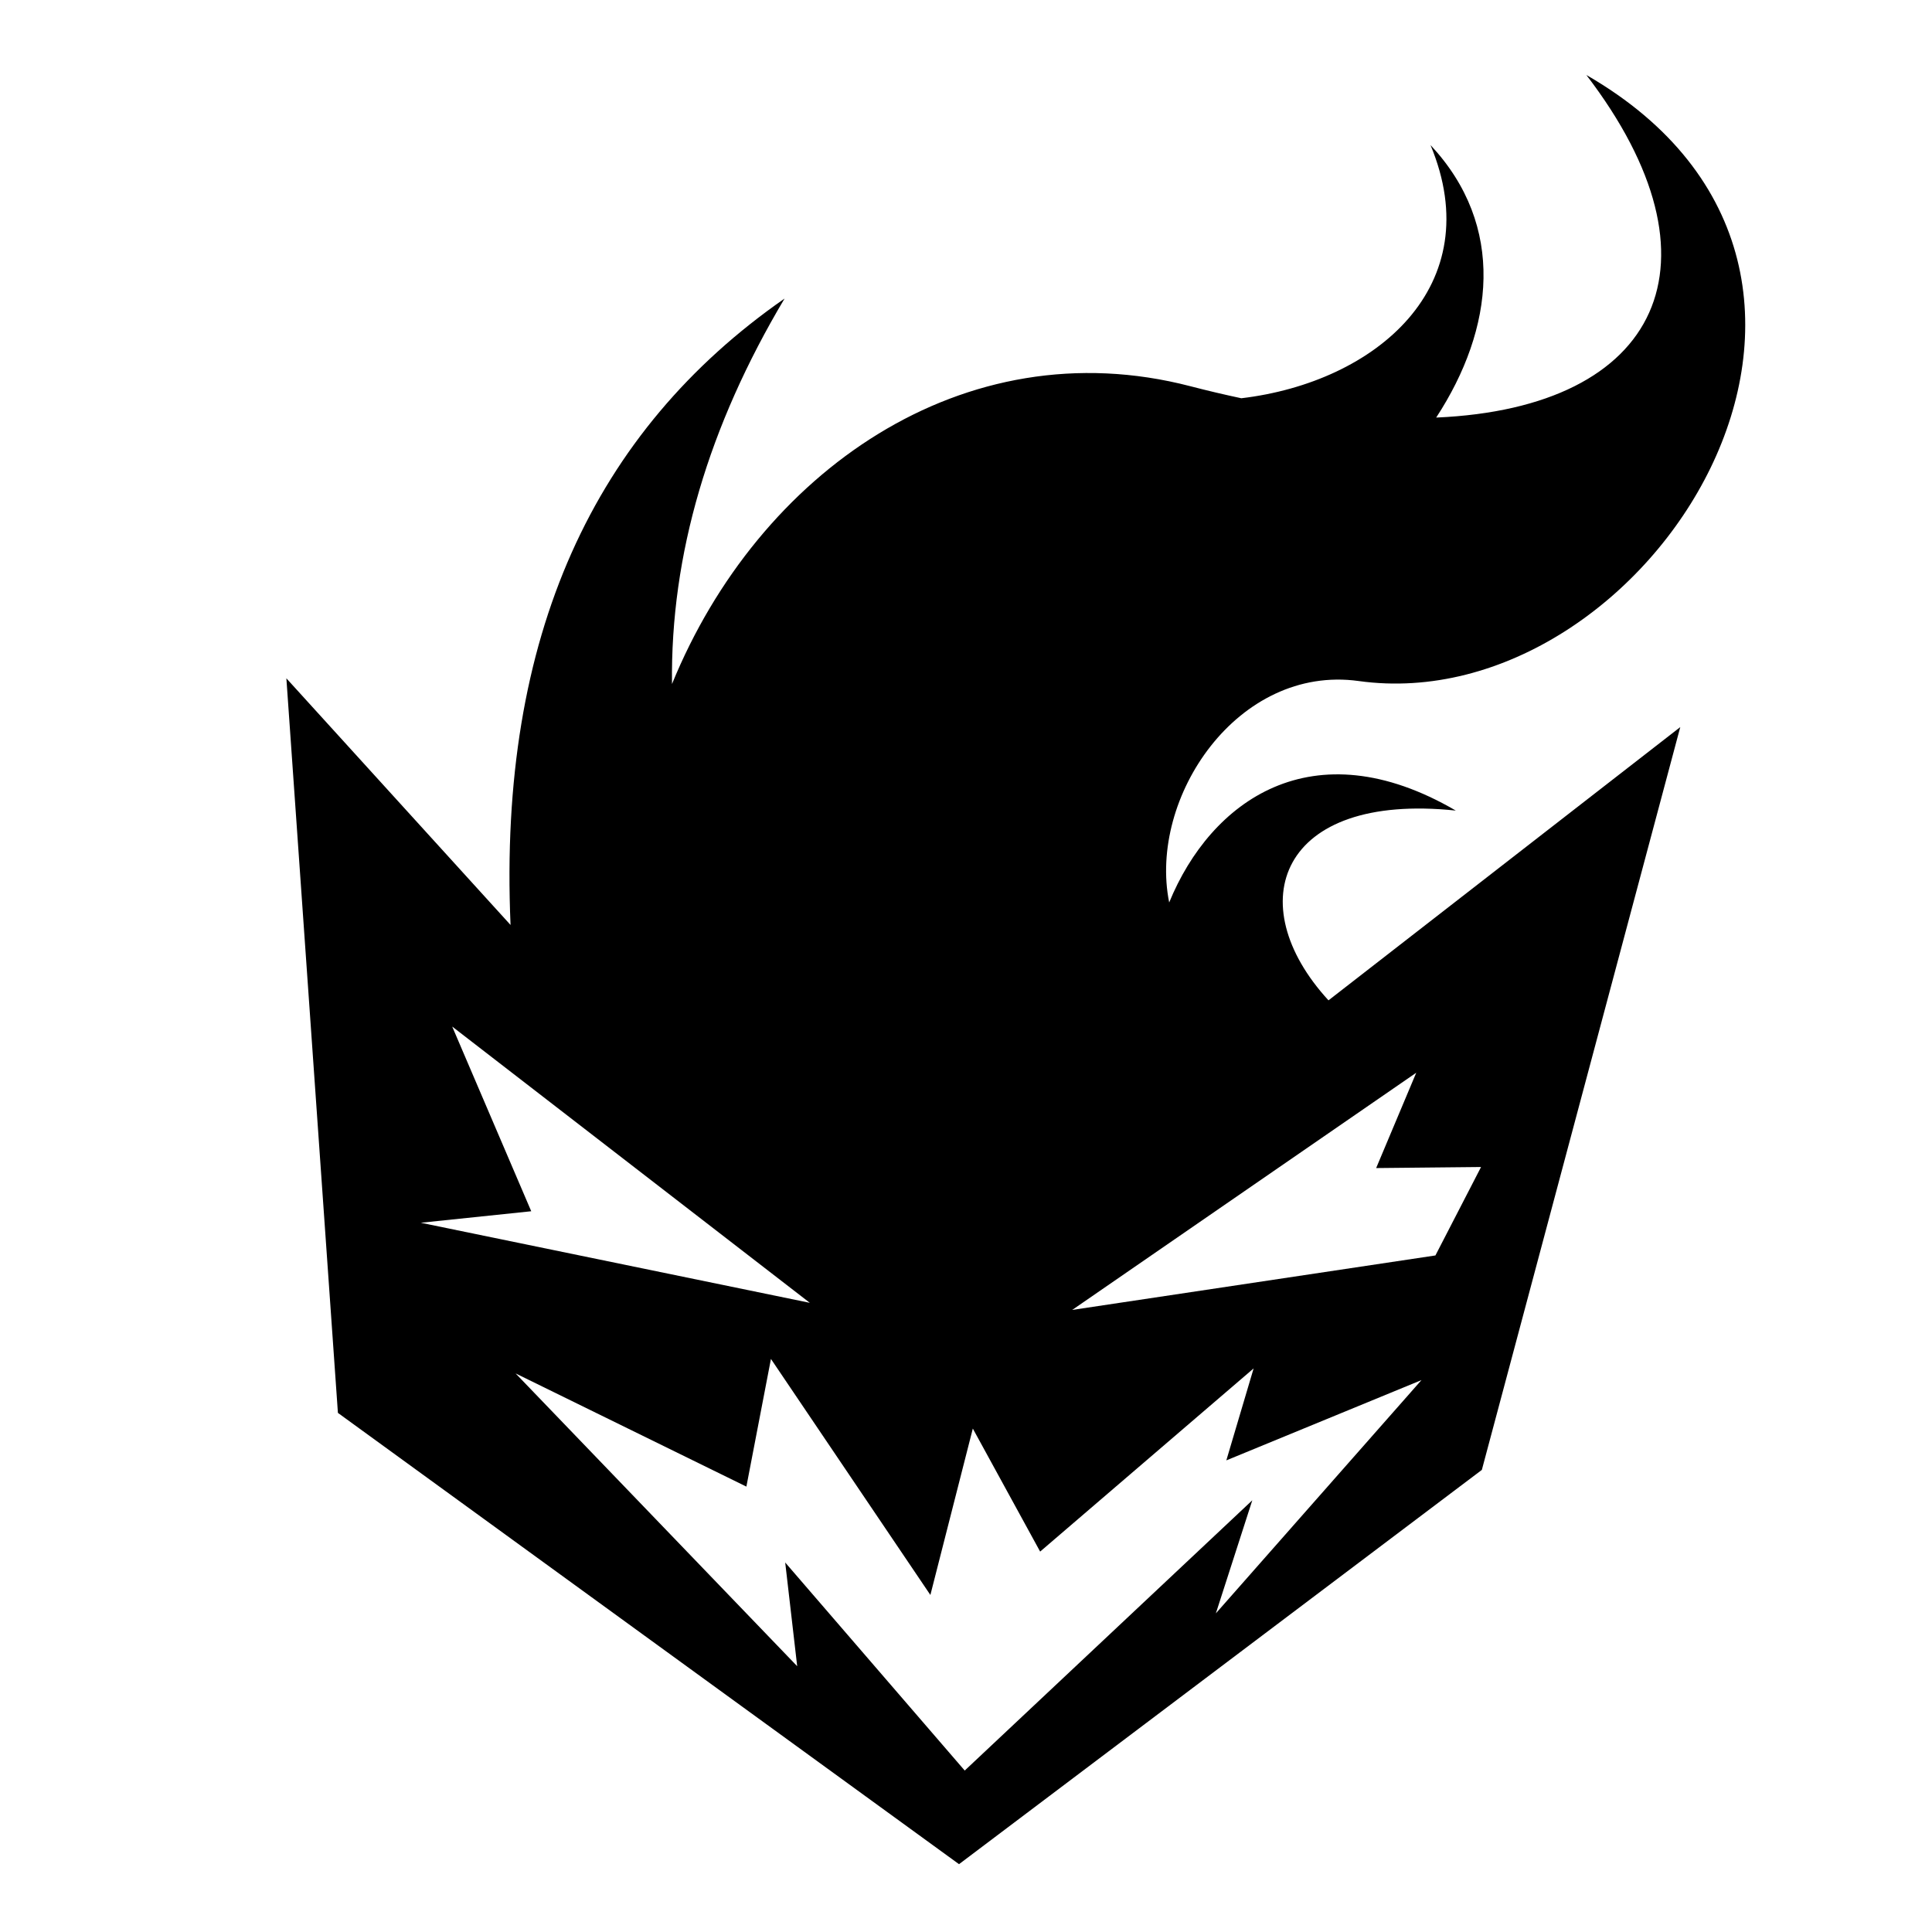
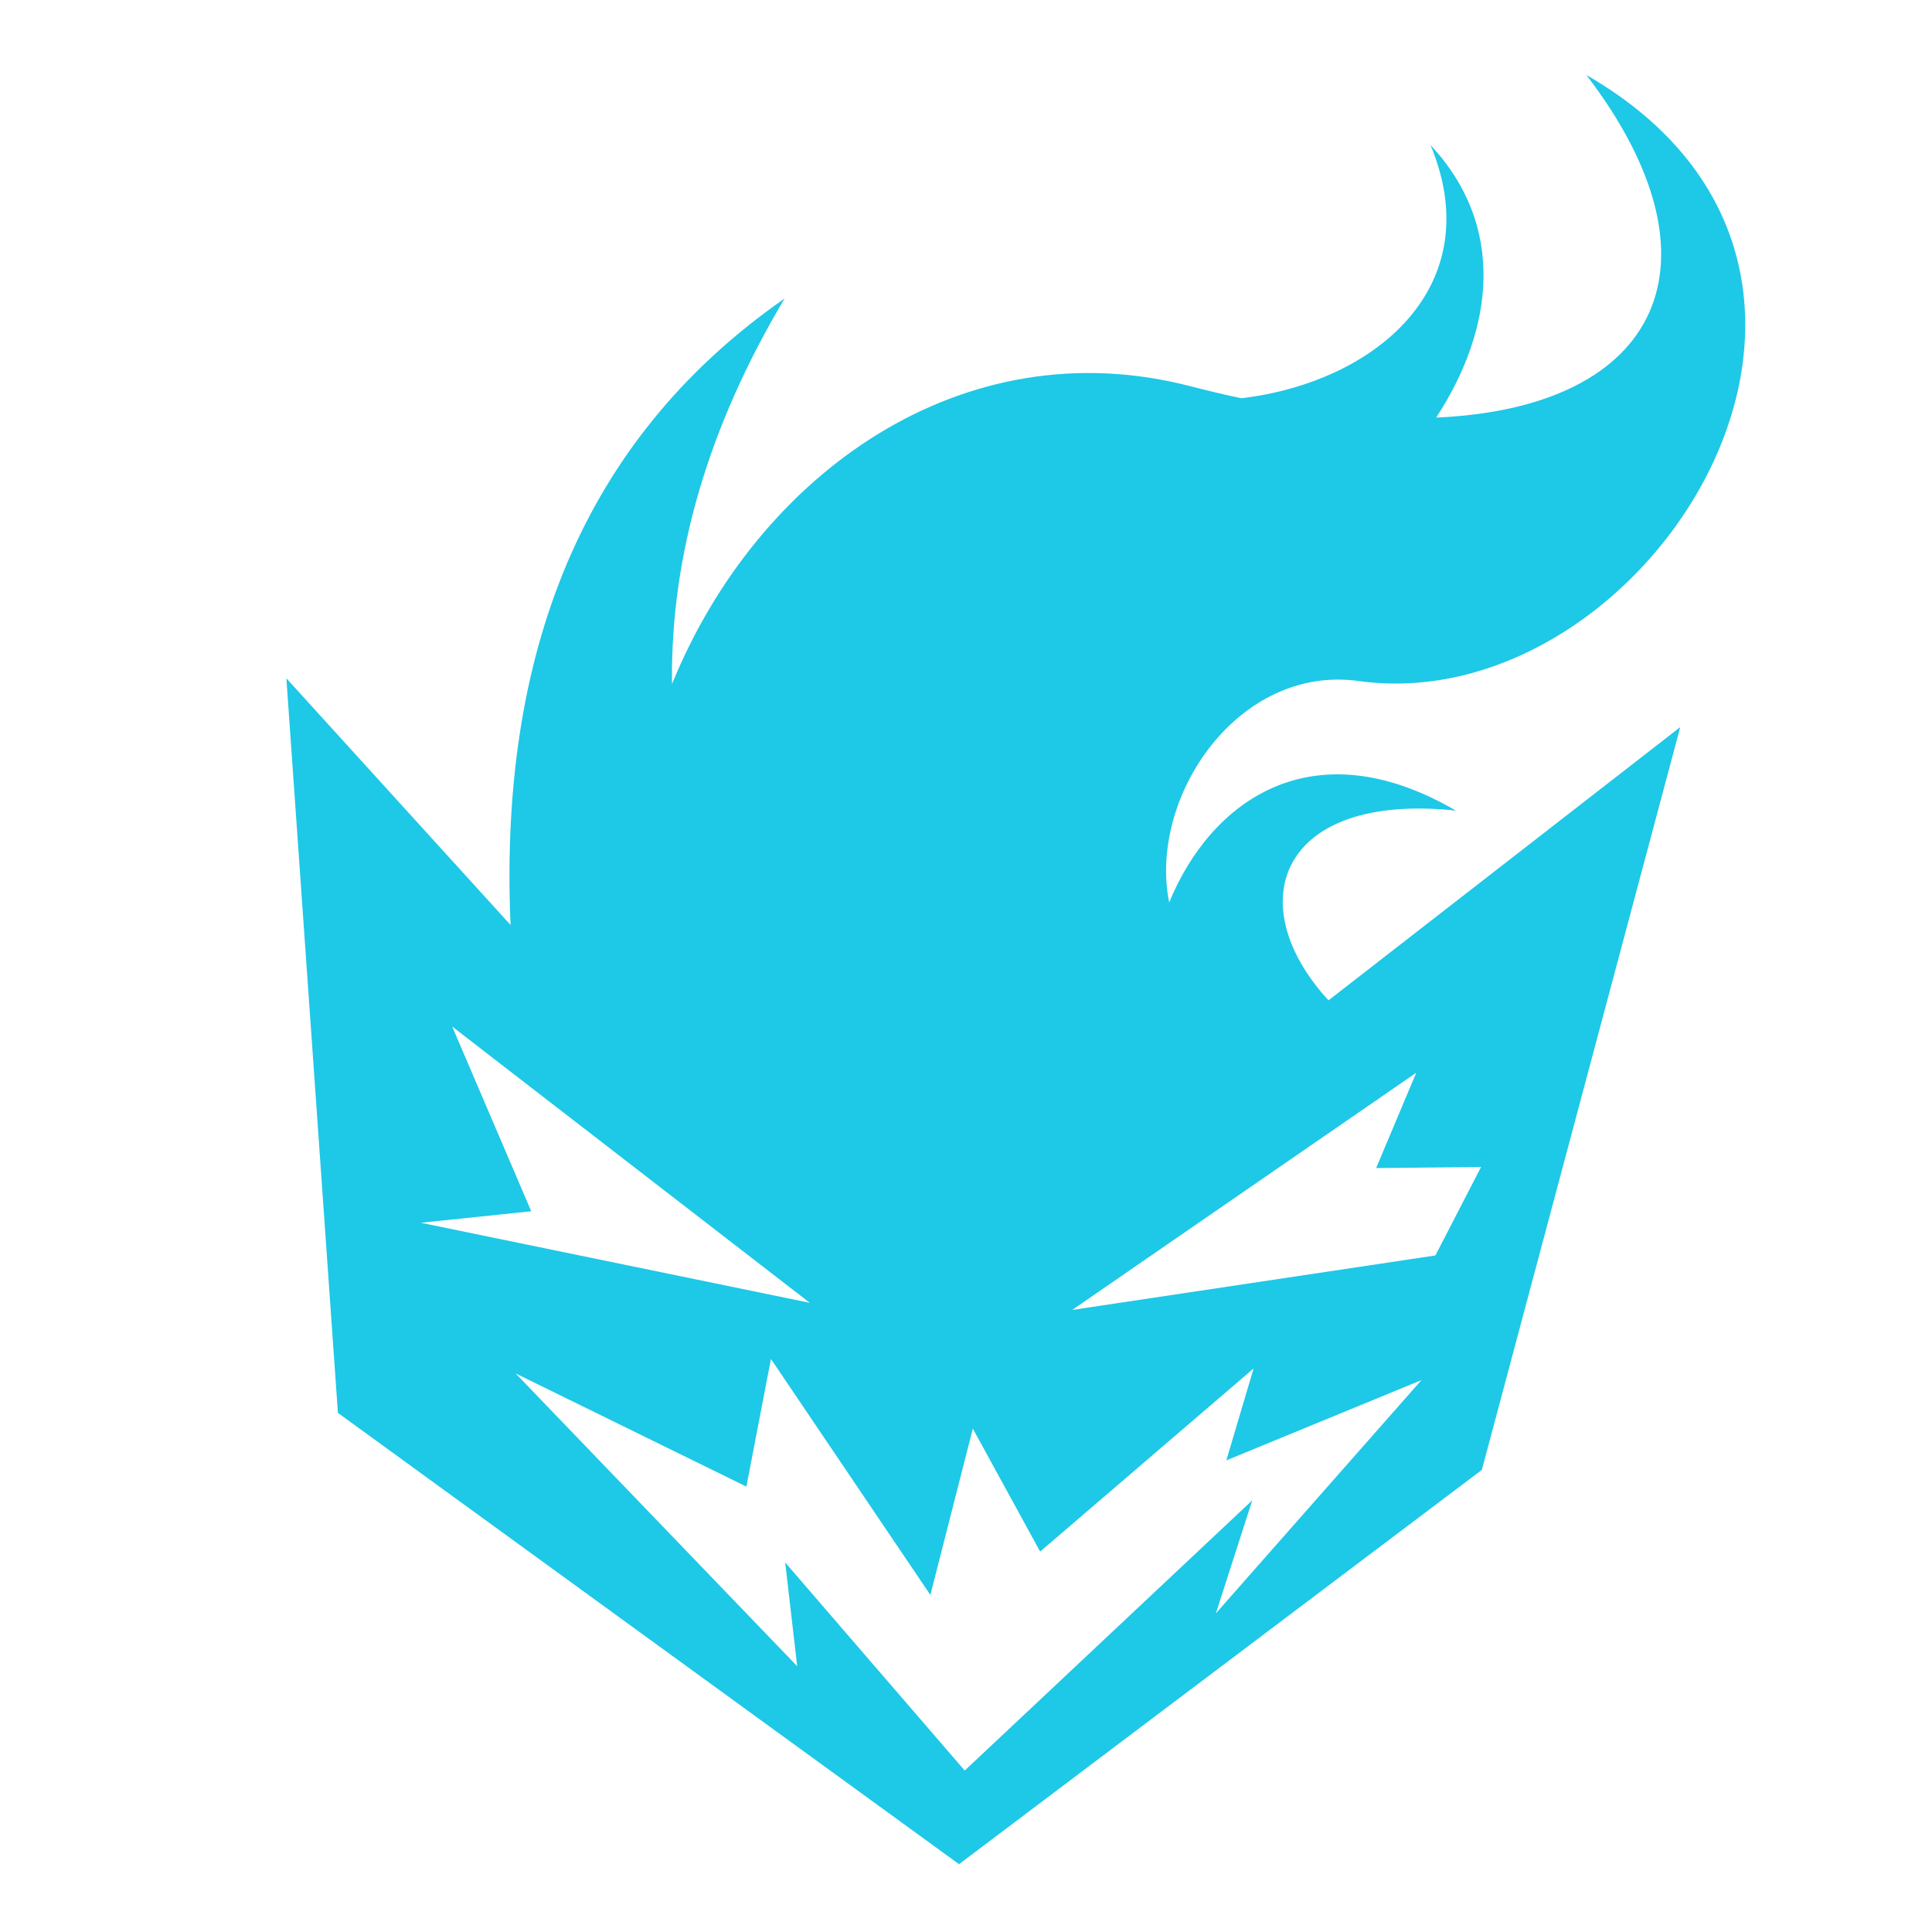
<svg xmlns="http://www.w3.org/2000/svg" viewBox="0 0 512 512" style="height: 512px; width: 512px;">
  <g class="" transform="translate(0,0)" style="">
-     <path d="M420.402 19.873c37.886 49.484 19.76 88.205-39.797 90.787 15.374-23.54 18.565-50.758-1.503-72.215 15.56 37.318-14.397 62.848-50.137 67.096-4.39-.934-8.887-1.99-13.508-3.19-60.132-15.624-114.527 22.936-137.37 78.923-.43-34.33 9.72-68.377 29.83-102.152-50.37 35.038-75.926 89.323-72.616 166.003l-59.41-65.365L89.55 374.43 254.15 494.025 392.703 389.54l52.584-196.853-93.224 72.415c-23.56-25.652-13.02-55.2 33.736-50.293-38.077-22.19-64.97-2.473-75.952 24.356-5.608-27.825 18.206-63.122 50.218-58.686 76.728 10.638 151.882-107.834 60.336-160.607zM119.838 272.05l94.777 73.214-103.095-21.22 29.263-3.05-20.945-48.943zm255.48 12.237l-10.623 25.262 27.8-.28-12.095 23.437-96.25 14.438 91.168-62.858zM204.305 360.13l42.256 62.552 11.247-44.094 17.84 32.598 56.574-48.54-7.23 24.368 51.71-21.274-54.485 61.82 9.654-29.966-76.21 71.62-47.574-55.136 3.176 27.483-74.627-77.593 61.166 29.998 6.505-33.834z" fill="#000000" fill-opacity="1" />
+     <path d="M420.402 19.873c37.886 49.484 19.76 88.205-39.797 90.787 15.374-23.54 18.565-50.758-1.503-72.215 15.56 37.318-14.397 62.848-50.137 67.096-4.39-.934-8.887-1.99-13.508-3.19-60.132-15.624-114.527 22.936-137.37 78.923-.43-34.33 9.72-68.377 29.83-102.152-50.37 35.038-75.926 89.323-72.616 166.003l-59.41-65.365L89.55 374.43 254.15 494.025 392.703 389.54l52.584-196.853-93.224 72.415c-23.56-25.652-13.02-55.2 33.736-50.293-38.077-22.19-64.97-2.473-75.952 24.356-5.608-27.825 18.206-63.122 50.218-58.686 76.728 10.638 151.882-107.834 60.336-160.607zM119.838 272.05l94.777 73.214-103.095-21.22 29.263-3.05-20.945-48.943zm255.48 12.237l-10.623 25.262 27.8-.28-12.095 23.437-96.25 14.438 91.168-62.858zM204.305 360.13l42.256 62.552 11.247-44.094 17.84 32.598 56.574-48.54-7.23 24.368 51.71-21.274-54.485 61.82 9.654-29.966-76.21 71.62-47.574-55.136 3.176 27.483-74.627-77.593 61.166 29.998 6.505-33.834z" fill="#1ec8e7" fill-opacity="1" />
  </g>
</svg>
